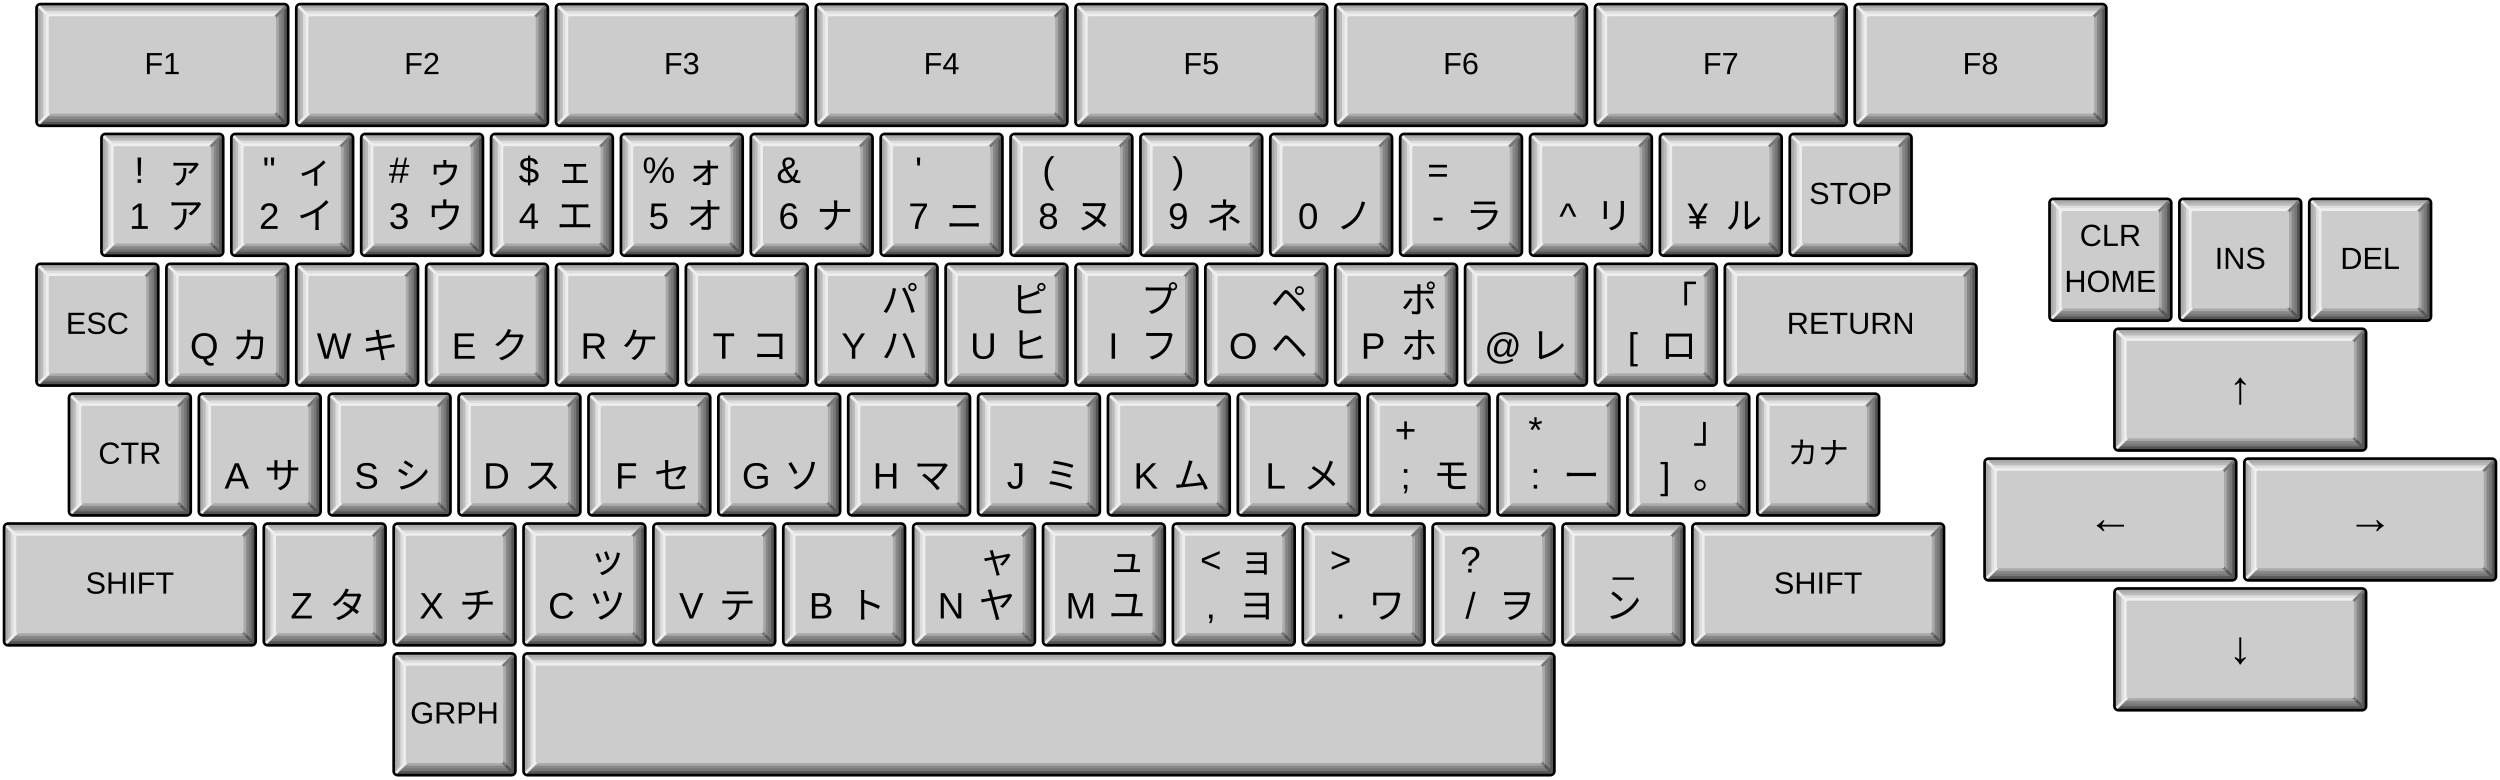
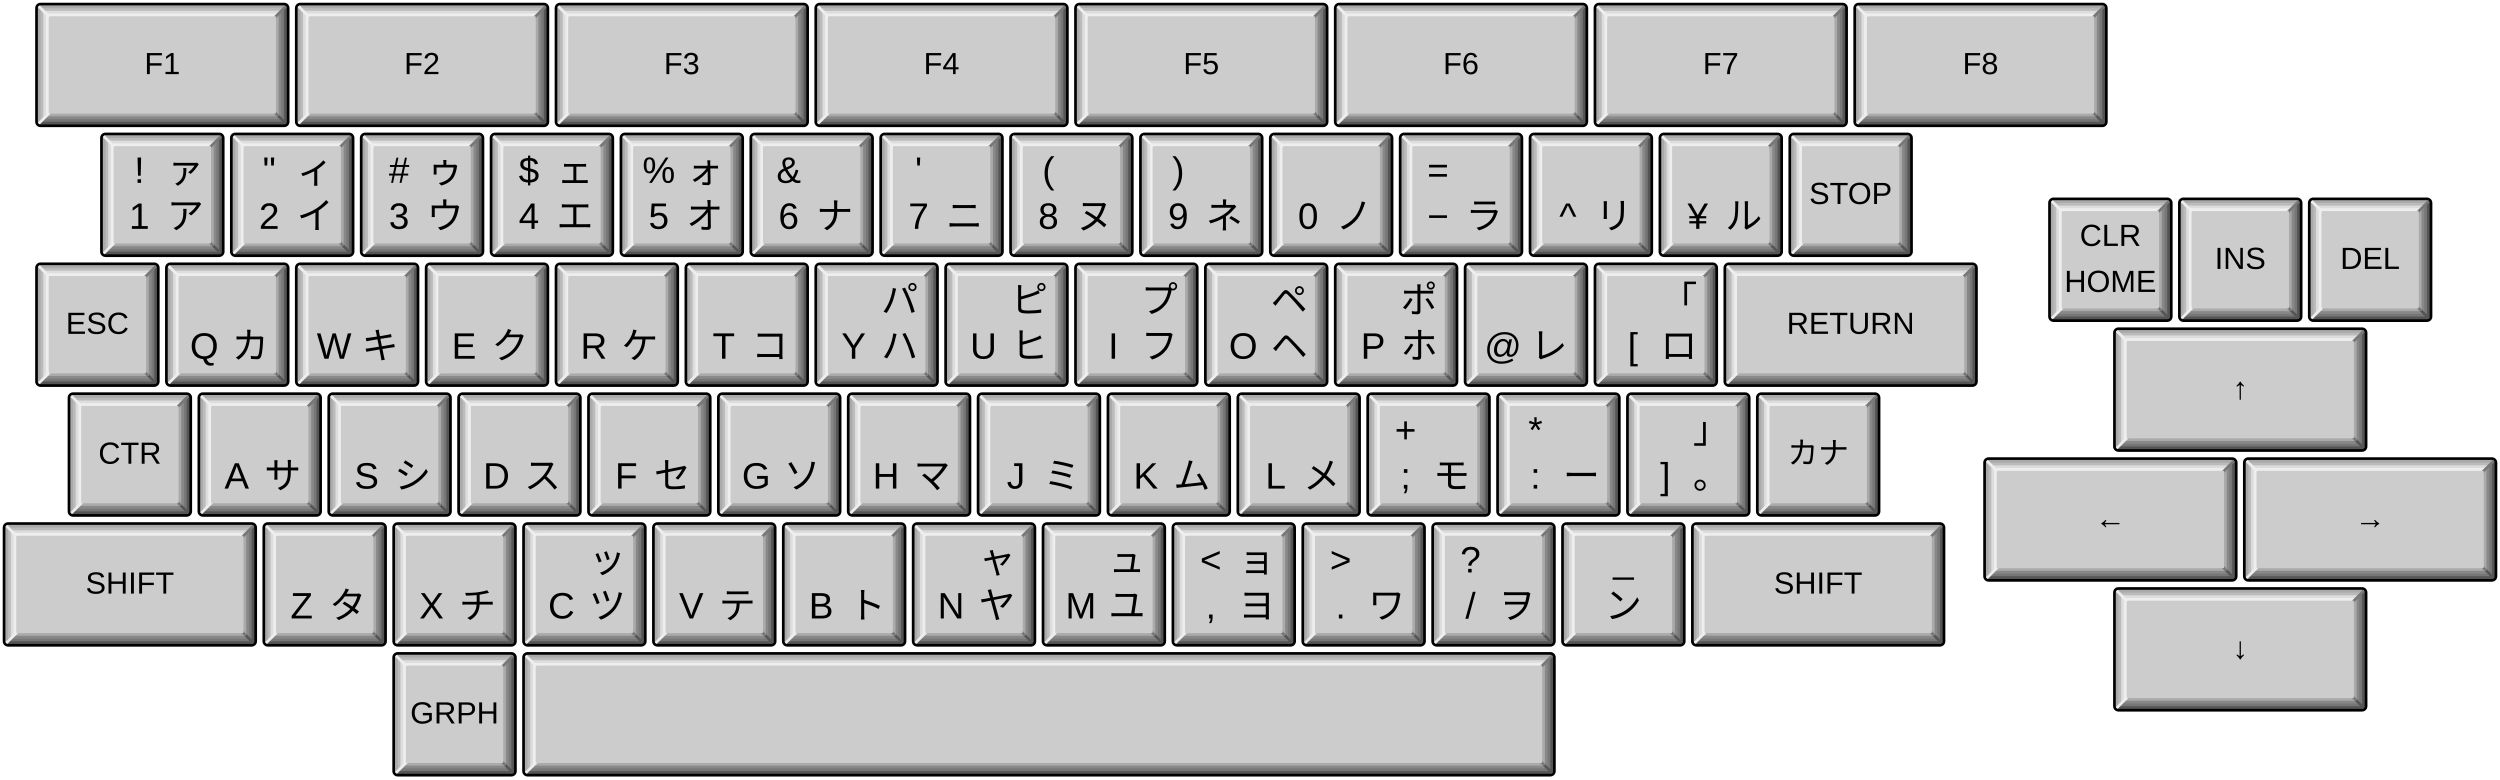
<svg xmlns="http://www.w3.org/2000/svg" xmlns:xlink="http://www.w3.org/1999/xlink" version="1.1" width="924" height="288" viewBox="0 -288 924 288">
  <defs>
    <g id="shape0">
      <path fill="#000000" d="M 41 -41 L 41 -7 L 7 -7 L 7 -41 Z M 3 -47 C 1.896 -47 1 -46.104 1 -45 L 1 -41 L 1 -7 L 1 -3 C 1 -1.896 1.896 -1 3 -1 L 45 -1 C 46.104 -1 47 -1.896 47 -3 L 47 -7 L 47 -41 L 47 -45 C 47 -46.104 46.104 -47 45 -47 Z" />
      <path fill="#555555" d="M 45.707 -45.707 L 41 -41 L 41 -7 L 7 -7 L 2.293 -2.293 C 2.474 -2.112 2.724 -2 3 -2 L 45 -2 C 45.553 -2 46 -2.447 46 -3 L 46 -7 L 46 -41 L 46 -45 C 46 -45.276 45.888 -45.526 45.707 -45.707 Z" />
      <path fill="#777777" d="M 44.766 -44.765 L 41 -41 L 41 -7 L 7 -7 L 3.234 -3.234 C 3.379 -3.09 3.579 -3 3.8 -3 L 44.2 -3 C 44.642 -3 45 -3.358 45 -3.8 L 45 -7 L 45 -41 L 45 -44.2 C 45 -44.421 44.91 -44.621 44.766 -44.765 Z" />
      <path fill="#888888" d="M 43.824 -43.824 L 41 -41 L 41 -7 L 7 -7 L 4.176 -4.176 C 4.284 -4.067 4.435 -4 4.6 -4 L 43.4 -4 C 43.731 -4 44 -4.269 44 -4.6 L 44 -7 L 44 -41 L 44 -43.4 C 44 -43.566 43.933 -43.716 43.824 -43.824 Z" />
      <path fill="#AAAAAA" d="M 41 -41 L 41 -7 L 7 -7 L 7 -41 Z M 3 -46 C 2.448 -46 2 -45.552 2 -45 L 2 -41 L 2 -7 L 2 -3 C 2 -2.724 2.112 -2.474 2.293 -2.293 L 5.117 -5.117 C 5.189 -5.045 5.29 -5 5.4 -5 L 42.6 -5 C 42.821 -5 43 -5.179 43 -5.4 L 43 -7 L 43 -41 L 43 -42.6 C 43 -42.71 42.955 -42.81 42.883 -42.883 L 45.707 -45.707 C 45.526 -45.888 45.276 -46 45 -46 Z" />
      <path fill="#BBBBBB" d="M 3.8 -45 C 3.358 -45 3 -44.642 3 -44.2 L 3 -41 L 3 -7 L 3 -3.8 C 3 -3.579 3.09 -3.379 3.234 -3.235 L 7 -7 L 7 -7 L 7 -41 L 41 -41 L 41 -41 L 44.766 -44.766 C 44.621 -44.91 44.421 -45 44.2 -45 Z" />
      <path fill="#DDDDDD" d="M 4.6 -44 C 4.269 -44 4 -43.731 4 -43.4 L 4 -41 L 4 -7 L 4 -4.6 C 4 -4.434 4.067 -4.285 4.176 -4.176 L 7 -7 L 7 -7 L 7 -41 L 41 -41 L 41 -41 L 43.824 -43.824 C 43.716 -43.933 43.566 -44 43.4 -44 Z" />
      <path fill="#EEEEEE" d="M 5.4 -43 C 5.179 -43 5 -42.821 5 -42.6 L 5 -41 L 5 -7 L 5 -5.4 C 5 -5.29 5.045 -5.189 5.117 -5.117 L 7 -7 L 7 -7 L 7 -41 L 41 -41 L 41 -41 L 42.883 -42.883 C 42.811 -42.955 42.71 -43 42.6 -43 Z" />
      <path fill="#CCCCCC" d="M 6.2 -42 C 6.089 -42 6 -41.911 6 -41.8 L 6 -41 L 6 -7 L 6 -6.2 C 6 -6.09 6.089 -6 6.2 -6 L 41.8 -6 C 41.91 -6 42 -6.09 42 -6.2 L 42 -7 L 42 -41 L 42 -41.8 C 42 -41.911 41.91 -42 41.8 -42 Z" />
      <path fill="#555555" d="M 43 -5.707 L 43 -5.4 C 43 -5.179 42.821 -5 42.6 -5 L 42.293 -5 L 45.244 -2.049 C 45.595 -2.14 45.86 -2.405 45.951 -2.756 L 43 -5.707 Z" />
      <path fill="#777777" d="M 45.244 -45.951 L 41.293 -42 L 41.8 -42 C 41.91 -42 42 -41.911 42 -41.8 L 42 -41.293 L 45.951 -45.244 C 45.905 -45.42 45.831 -45.583 45.707 -45.707 C 45.583 -45.832 45.42 -45.906 45.244 -45.951 Z M 42 -6.707 L 42 -6.2 C 42 -6.09 41.91 -6 41.8 -6 L 41.293 -6 L 42.293 -5 L 42.6 -5 C 42.821 -5 43 -5.179 43 -5.4 L 43 -5.707 L 42 -6.707 Z" />
      <path fill="#EEEEEE" d="M 2.756 -45.951 C 2.405 -45.86 2.14 -45.595 2.049 -45.244 L 6 -41.293 L 6 -41.8 C 6 -41.911 6.089 -42 6.2 -42 L 6.707 -42 L 2.756 -45.951 Z M 6 -6.707 L 2.049 -2.756 C 2.094 -2.58 2.168 -2.417 2.293 -2.293 C 2.417 -2.169 2.581 -2.095 2.756 -2.049 L 6.708 -6 L 6.2 -6 C 6.089 -6 6 -6.09 6 -6.2 L 6 -6.707 Z" />
    </g>
    <g id="shape1">
      <path fill="#000000" d="M 377 -41 L 377 -7 L 7 -7 L 7 -41 Z M 3 -47 C 1.896 -47 1 -46.104 1 -45 L 1 -41 L 1 -7 L 1 -3 C 1 -1.896 1.896 -1 3 -1 L 381 -1 C 382.104 -1 383 -1.896 383 -3 L 383 -7 L 383 -41 L 383 -45 C 383 -46.104 382.104 -47 381 -47 Z" />
      <path fill="#555555" d="M 381.707 -45.707 L 377 -41 L 377 -7 L 7 -7 L 2.293 -2.293 C 2.474 -2.112 2.724 -2 3 -2 L 381 -2 C 381.553 -2 382 -2.447 382 -3 L 382 -7 L 382 -41 L 382 -45 C 382 -45.276 381.888 -45.526 381.707 -45.707 Z" />
      <path fill="#777777" d="M 380.766 -44.765 L 377 -41 L 377 -7 L 7 -7 L 3.234 -3.234 C 3.379 -3.09 3.579 -3 3.8 -3 L 380.2 -3 C 380.642 -3 381 -3.358 381 -3.8 L 381 -7 L 381 -41 L 381 -44.2 C 381 -44.421 380.91 -44.621 380.766 -44.765 Z" />
      <path fill="#888888" d="M 379.824 -43.824 L 377 -41 L 377 -7 L 7 -7 L 4.176 -4.176 C 4.284 -4.067 4.435 -4 4.6 -4 L 379.4 -4 C 379.731 -4 380 -4.269 380 -4.6 L 380 -7 L 380 -41 L 380 -43.4 C 380 -43.566 379.933 -43.716 379.824 -43.824 Z" />
      <path fill="#AAAAAA" d="M 377 -41 L 377 -7 L 7 -7 L 7 -41 Z M 3 -46 C 2.448 -46 2 -45.552 2 -45 L 2 -41 L 2 -7 L 2 -3 C 2 -2.724 2.112 -2.474 2.293 -2.293 L 5.117 -5.117 C 5.189 -5.045 5.29 -5 5.4 -5 L 378.6 -5 C 378.821 -5 379 -5.179 379 -5.4 L 379 -7 L 379 -41 L 379 -42.6 C 379 -42.71 378.955 -42.81 378.883 -42.883 L 381.707 -45.707 C 381.526 -45.888 381.276 -46 381 -46 Z" />
      <path fill="#BBBBBB" d="M 3.8 -45 C 3.358 -45 3 -44.642 3 -44.2 L 3 -41 L 3 -7 L 3 -3.8 C 3 -3.579 3.09 -3.379 3.234 -3.235 L 7 -7 L 7 -7 L 7 -41 L 377 -41 L 377 -41 L 380.766 -44.766 C 380.621 -44.91 380.421 -45 380.2 -45 Z" />
      <path fill="#DDDDDD" d="M 4.6 -44 C 4.269 -44 4 -43.731 4 -43.4 L 4 -41 L 4 -7 L 4 -4.6 C 4 -4.434 4.067 -4.285 4.176 -4.176 L 7 -7 L 7 -7 L 7 -41 L 377 -41 L 377 -41 L 379.824 -43.824 C 379.716 -43.933 379.566 -44 379.4 -44 Z" />
      <path fill="#EEEEEE" d="M 5.4 -43 C 5.179 -43 5 -42.821 5 -42.6 L 5 -41 L 5 -7 L 5 -5.4 C 5 -5.29 5.045 -5.189 5.117 -5.117 L 7 -7 L 7 -7 L 7 -41 L 377 -41 L 377 -41 L 378.883 -42.883 C 378.811 -42.955 378.71 -43 378.6 -43 Z" />
      <path fill="#CCCCCC" d="M 6.2 -42 C 6.089 -42 6 -41.911 6 -41.8 L 6 -41 L 6 -7 L 6 -6.2 C 6 -6.09 6.089 -6 6.2 -6 L 377.8 -6 C 377.91 -6 378 -6.09 378 -6.2 L 378 -7 L 378 -41 L 378 -41.8 C 378 -41.911 377.91 -42 377.8 -42 Z" />
      <path fill="#555555" d="M 379 -5.707 L 379 -5.4 C 379 -5.179 378.821 -5 378.6 -5 L 378.293 -5 L 381.244 -2.049 C 381.595 -2.14 381.86 -2.405 381.951 -2.756 L 379 -5.707 Z" />
      <path fill="#777777" d="M 381.244 -45.951 L 377.293 -42 L 377.8 -42 C 377.91 -42 378 -41.911 378 -41.8 L 378 -41.293 L 381.951 -45.244 C 381.905 -45.42 381.831 -45.583 381.707 -45.707 C 381.583 -45.832 381.42 -45.906 381.244 -45.951 Z M 378 -6.707 L 378 -6.2 C 378 -6.09 377.91 -6 377.8 -6 L 377.293 -6 L 378.293 -5 L 378.6 -5 C 378.821 -5 379 -5.179 379 -5.4 L 379 -5.707 L 378 -6.707 Z" />
      <path fill="#EEEEEE" d="M 2.756 -45.951 C 2.405 -45.86 2.14 -45.595 2.049 -45.244 L 6 -41.293 L 6 -41.8 C 6 -41.911 6.089 -42 6.2 -42 L 6.707 -42 L 2.756 -45.951 Z M 6 -6.707 L 2.049 -2.756 C 2.094 -2.58 2.168 -2.417 2.293 -2.293 C 2.417 -2.169 2.581 -2.095 2.756 -2.049 L 6.708 -6 L 6.2 -6 C 6.089 -6 6 -6.09 6 -6.2 L 6 -6.707 Z" />
    </g>
    <g id="shape2">
      <path fill="#000000" d="M 89 -41 L 89 -7 L 7 -7 L 7 -41 Z M 3 -47 C 1.896 -47 1 -46.104 1 -45 L 1 -41 L 1 -7 L 1 -3 C 1 -1.896 1.896 -1 3 -1 L 93 -1 C 94.104 -1 95 -1.896 95 -3 L 95 -7 L 95 -41 L 95 -45 C 95 -46.104 94.104 -47 93 -47 Z" />
      <path fill="#555555" d="M 93.707 -45.707 L 89 -41 L 89 -7 L 7 -7 L 2.293 -2.293 C 2.474 -2.112 2.724 -2 3 -2 L 93 -2 C 93.553 -2 94 -2.447 94 -3 L 94 -7 L 94 -41 L 94 -45 C 94 -45.276 93.888 -45.526 93.707 -45.707 Z" />
      <path fill="#777777" d="M 92.766 -44.765 L 89 -41 L 89 -7 L 7 -7 L 3.234 -3.234 C 3.379 -3.09 3.579 -3 3.8 -3 L 92.2 -3 C 92.642 -3 93 -3.358 93 -3.8 L 93 -7 L 93 -41 L 93 -44.2 C 93 -44.421 92.91 -44.621 92.766 -44.765 Z" />
      <path fill="#888888" d="M 91.824 -43.824 L 89 -41 L 89 -7 L 7 -7 L 4.176 -4.176 C 4.284 -4.067 4.435 -4 4.6 -4 L 91.4 -4 C 91.731 -4 92 -4.269 92 -4.6 L 92 -7 L 92 -41 L 92 -43.4 C 92 -43.566 91.933 -43.716 91.824 -43.824 Z" />
      <path fill="#AAAAAA" d="M 89 -41 L 89 -7 L 7 -7 L 7 -41 Z M 3 -46 C 2.448 -46 2 -45.552 2 -45 L 2 -41 L 2 -7 L 2 -3 C 2 -2.724 2.112 -2.474 2.293 -2.293 L 5.117 -5.117 C 5.189 -5.045 5.29 -5 5.4 -5 L 90.6 -5 C 90.821 -5 91 -5.179 91 -5.4 L 91 -7 L 91 -41 L 91 -42.6 C 91 -42.71 90.955 -42.81 90.883 -42.883 L 93.707 -45.707 C 93.526 -45.888 93.276 -46 93 -46 Z" />
      <path fill="#BBBBBB" d="M 3.8 -45 C 3.358 -45 3 -44.642 3 -44.2 L 3 -41 L 3 -7 L 3 -3.8 C 3 -3.579 3.09 -3.379 3.234 -3.235 L 7 -7 L 7 -7 L 7 -41 L 89 -41 L 89 -41 L 92.766 -44.766 C 92.621 -44.91 92.421 -45 92.2 -45 Z" />
      <path fill="#DDDDDD" d="M 4.6 -44 C 4.269 -44 4 -43.731 4 -43.4 L 4 -41 L 4 -7 L 4 -4.6 C 4 -4.434 4.067 -4.285 4.176 -4.176 L 7 -7 L 7 -7 L 7 -41 L 89 -41 L 89 -41 L 91.824 -43.824 C 91.716 -43.933 91.566 -44 91.4 -44 Z" />
      <path fill="#EEEEEE" d="M 5.4 -43 C 5.179 -43 5 -42.821 5 -42.6 L 5 -41 L 5 -7 L 5 -5.4 C 5 -5.29 5.045 -5.189 5.117 -5.117 L 7 -7 L 7 -7 L 7 -41 L 89 -41 L 89 -41 L 90.883 -42.883 C 90.811 -42.955 90.71 -43 90.6 -43 Z" />
      <path fill="#CCCCCC" d="M 6.2 -42 C 6.089 -42 6 -41.911 6 -41.8 L 6 -41 L 6 -7 L 6 -6.2 C 6 -6.09 6.089 -6 6.2 -6 L 89.8 -6 C 89.91 -6 90 -6.09 90 -6.2 L 90 -7 L 90 -41 L 90 -41.8 C 90 -41.911 89.91 -42 89.8 -42 Z" />
      <path fill="#555555" d="M 91 -5.707 L 91 -5.4 C 91 -5.179 90.821 -5 90.6 -5 L 90.293 -5 L 93.244 -2.049 C 93.595 -2.14 93.86 -2.405 93.951 -2.756 L 91 -5.707 Z" />
      <path fill="#777777" d="M 93.244 -45.951 L 89.293 -42 L 89.8 -42 C 89.91 -42 90 -41.911 90 -41.8 L 90 -41.293 L 93.951 -45.244 C 93.905 -45.42 93.831 -45.583 93.707 -45.707 C 93.583 -45.832 93.42 -45.906 93.244 -45.951 Z M 90 -6.707 L 90 -6.2 C 90 -6.09 89.91 -6 89.8 -6 L 89.293 -6 L 90.293 -5 L 90.6 -5 C 90.821 -5 91 -5.179 91 -5.4 L 91 -5.707 L 90 -6.707 Z" />
      <path fill="#EEEEEE" d="M 2.756 -45.951 C 2.405 -45.86 2.14 -45.595 2.049 -45.244 L 6 -41.293 L 6 -41.8 C 6 -41.911 6.089 -42 6.2 -42 L 6.707 -42 L 2.756 -45.951 Z M 6 -6.707 L 2.049 -2.756 C 2.094 -2.58 2.168 -2.417 2.293 -2.293 C 2.417 -2.169 2.581 -2.095 2.756 -2.049 L 6.708 -6 L 6.2 -6 C 6.089 -6 6 -6.09 6 -6.2 L 6 -6.707 Z" />
    </g>
  </defs>
  <g class="keyboard">
    <g class="key">
      <use xlink:href="#shape0" transform="translate(144 0)" />
      <text x="168" y="-20.6" text-anchor="middle" font-family="Arial" font-size="11.333" fill="#000000">GRPH</text>
    </g>
    <g class="key">
      <use xlink:href="#shape1" transform="translate(192 0)" />
    </g>
    <g class="key">
      <use xlink:href="#shape2" transform="translate(780 -24)" />
-       <text x="828" y="-42.9" text-anchor="middle" font-family="Arial" font-size="17" fill="#000000">↓</text>
+       <text x="828" y="-44.6" text-anchor="middle" font-family="Arial" font-size="11.333" fill="#000000">↓</text>
    </g>
    <g class="key">
      <use xlink:href="#shape2" transform="translate(0 -48)" />
      <text x="48" y="-68.6" text-anchor="middle" font-family="Arial" font-size="11.333" fill="#000000">SHIFT</text>
    </g>
    <g class="key">
      <use xlink:href="#shape0" transform="translate(96 -48)" />
      <text x="111.5" y="-59.42" text-anchor="middle" font-family="Arial" font-size="13.6" fill="#000000">Z</text>
      <text x="128.5" y="-59.42" text-anchor="middle" font-family="Arial" font-size="13.6" fill="#000000">タ</text>
    </g>
    <g class="key">
      <use xlink:href="#shape0" transform="translate(144 -48)" />
      <text x="159.5" y="-59.42" text-anchor="middle" font-family="Arial" font-size="13.6" fill="#000000">X</text>
      <text x="176.5" y="-59.42" text-anchor="middle" font-family="Arial" font-size="13.6" fill="#000000">チ</text>
    </g>
    <g class="key">
      <use xlink:href="#shape0" transform="translate(192 -48)" />
      <text x="207.5" y="-59.42" text-anchor="middle" font-family="Arial" font-size="13.6" fill="#000000">C</text>
      <text x="224.5" y="-59.42" text-anchor="middle" font-family="Arial" font-size="13.6" fill="#000000">ツ</text>
      <text x="224.5" y="-76.42" text-anchor="middle" font-family="Arial" font-size="13.6" fill="#000000">ッ</text>
    </g>
    <g class="key">
      <use xlink:href="#shape0" transform="translate(240 -48)" />
      <text x="255.5" y="-59.42" text-anchor="middle" font-family="Arial" font-size="13.6" fill="#000000">V</text>
      <text x="272.5" y="-59.42" text-anchor="middle" font-family="Arial" font-size="13.6" fill="#000000">テ</text>
    </g>
    <g class="key">
      <use xlink:href="#shape0" transform="translate(288 -48)" />
      <text x="303.5" y="-59.42" text-anchor="middle" font-family="Arial" font-size="13.6" fill="#000000">B</text>
      <text x="320.5" y="-59.42" text-anchor="middle" font-family="Arial" font-size="13.6" fill="#000000">ト</text>
    </g>
    <g class="key">
      <use xlink:href="#shape0" transform="translate(336 -48)" />
      <text x="351.5" y="-59.42" text-anchor="middle" font-family="Arial" font-size="13.6" fill="#000000">N</text>
      <text x="368.5" y="-59.42" text-anchor="middle" font-family="Arial" font-size="13.6" fill="#000000">ヤ</text>
      <text x="368.5" y="-76.42" text-anchor="middle" font-family="Arial" font-size="13.6" fill="#000000">ャ</text>
    </g>
    <g class="key">
      <use xlink:href="#shape0" transform="translate(384 -48)" />
      <text x="399.5" y="-59.42" text-anchor="middle" font-family="Arial" font-size="13.6" fill="#000000">M</text>
      <text x="416.5" y="-59.42" text-anchor="middle" font-family="Arial" font-size="13.6" fill="#000000">ユ</text>
      <text x="416.5" y="-76.42" text-anchor="middle" font-family="Arial" font-size="13.6" fill="#000000">ュ</text>
    </g>
    <g class="key">
      <use xlink:href="#shape0" transform="translate(432 -48)" />
      <text x="447.5" y="-59.42" text-anchor="middle" font-family="Arial" font-size="13.6" fill="#000000">,</text>
      <text x="447.5" y="-76.42" text-anchor="middle" font-family="Arial" font-size="13.6" fill="#000000">&lt;</text>
      <text x="464.5" y="-59.42" text-anchor="middle" font-family="Arial" font-size="13.6" fill="#000000">ヨ</text>
      <text x="464.5" y="-76.42" text-anchor="middle" font-family="Arial" font-size="13.6" fill="#000000">ョ</text>
    </g>
    <g class="key">
      <use xlink:href="#shape0" transform="translate(480 -48)" />
      <text x="495.5" y="-59.42" text-anchor="middle" font-family="Arial" font-size="13.6" fill="#000000">.</text>
      <text x="495.5" y="-76.42" text-anchor="middle" font-family="Arial" font-size="13.6" fill="#000000">&gt;</text>
      <text x="512.5" y="-59.42" text-anchor="middle" font-family="Arial" font-size="13.6" fill="#000000">ワ</text>
    </g>
    <g class="key">
      <use xlink:href="#shape0" transform="translate(528 -48)" />
      <text x="543.5" y="-59.42" text-anchor="middle" font-family="Arial" font-size="13.6" fill="#000000">/</text>
      <text x="543.5" y="-76.42" text-anchor="middle" font-family="Arial" font-size="13.6" fill="#000000">?</text>
      <text x="560.5" y="-59.42" text-anchor="middle" font-family="Arial" font-size="13.6" fill="#000000">ヲ</text>
    </g>
    <g class="key">
      <use xlink:href="#shape0" transform="translate(576 -48)" />
      <text x="600" y="-59.42" text-anchor="middle" font-family="Arial" font-size="13.6" fill="#000000">ン</text>
      <text x="600" y="-76.42" text-anchor="middle" font-family="Arial" font-size="13.6" fill="#000000">_</text>
    </g>
    <g class="key">
      <use xlink:href="#shape2" transform="translate(624 -48)" />
      <text x="672" y="-68.6" text-anchor="middle" font-family="Arial" font-size="11.333" fill="#000000">SHIFT</text>
    </g>
    <g class="key">
      <use xlink:href="#shape2" transform="translate(732 -72)" />
-       <text x="780" y="-90.9" text-anchor="middle" font-family="Arial" font-size="17" fill="#000000">←</text>
+       <text x="780" y="-92.6" text-anchor="middle" font-family="Arial" font-size="11.333" fill="#000000">←</text>
    </g>
    <g class="key">
      <use xlink:href="#shape2" transform="translate(828 -72)" />
-       <text x="876" y="-90.9" text-anchor="middle" font-family="Arial" font-size="17" fill="#000000">→</text>
+       <text x="876" y="-92.6" text-anchor="middle" font-family="Arial" font-size="11.333" fill="#000000">→</text>
    </g>
    <g class="key">
      <use xlink:href="#shape0" transform="translate(24 -96)" />
      <text x="48" y="-116.6" text-anchor="middle" font-family="Arial" font-size="11.333" fill="#000000">CTR</text>
    </g>
    <g class="key">
      <use xlink:href="#shape0" transform="translate(72 -96)" />
      <text x="87.5" y="-107.42" text-anchor="middle" font-family="Arial" font-size="13.6" fill="#000000">A</text>
      <text x="104.5" y="-107.42" text-anchor="middle" font-family="Arial" font-size="13.6" fill="#000000">サ</text>
    </g>
    <g class="key">
      <use xlink:href="#shape0" transform="translate(120 -96)" />
      <text x="135.5" y="-107.42" text-anchor="middle" font-family="Arial" font-size="13.6" fill="#000000">S</text>
      <text x="152.5" y="-107.42" text-anchor="middle" font-family="Arial" font-size="13.6" fill="#000000">シ</text>
    </g>
    <g class="key">
      <use xlink:href="#shape0" transform="translate(168 -96)" />
      <text x="183.5" y="-107.42" text-anchor="middle" font-family="Arial" font-size="13.6" fill="#000000">D</text>
      <text x="200.5" y="-107.42" text-anchor="middle" font-family="Arial" font-size="13.6" fill="#000000">ス</text>
    </g>
    <g class="key">
      <use xlink:href="#shape0" transform="translate(216 -96)" />
      <text x="231.5" y="-107.42" text-anchor="middle" font-family="Arial" font-size="13.6" fill="#000000">F</text>
      <text x="248.5" y="-107.42" text-anchor="middle" font-family="Arial" font-size="13.6" fill="#000000">セ</text>
    </g>
    <g class="key">
      <use xlink:href="#shape0" transform="translate(264 -96)" />
      <text x="279.5" y="-107.42" text-anchor="middle" font-family="Arial" font-size="13.6" fill="#000000">G</text>
      <text x="296.5" y="-107.42" text-anchor="middle" font-family="Arial" font-size="13.6" fill="#000000">ソ</text>
    </g>
    <g class="key">
      <use xlink:href="#shape0" transform="translate(312 -96)" />
      <text x="327.5" y="-107.42" text-anchor="middle" font-family="Arial" font-size="13.6" fill="#000000">H</text>
      <text x="344.5" y="-107.42" text-anchor="middle" font-family="Arial" font-size="13.6" fill="#000000">マ</text>
    </g>
    <g class="key">
      <use xlink:href="#shape0" transform="translate(360 -96)" />
      <text x="375.5" y="-107.42" text-anchor="middle" font-family="Arial" font-size="13.6" fill="#000000">J</text>
      <text x="392.5" y="-107.42" text-anchor="middle" font-family="Arial" font-size="13.6" fill="#000000">ミ</text>
    </g>
    <g class="key">
      <use xlink:href="#shape0" transform="translate(408 -96)" />
      <text x="423.5" y="-107.42" text-anchor="middle" font-family="Arial" font-size="13.6" fill="#000000">K</text>
      <text x="440.5" y="-107.42" text-anchor="middle" font-family="Arial" font-size="13.6" fill="#000000">ム</text>
    </g>
    <g class="key">
      <use xlink:href="#shape0" transform="translate(456 -96)" />
      <text x="471.5" y="-107.42" text-anchor="middle" font-family="Arial" font-size="13.6" fill="#000000">L</text>
      <text x="488.5" y="-107.42" text-anchor="middle" font-family="Arial" font-size="13.6" fill="#000000">メ</text>
    </g>
    <g class="key">
      <use xlink:href="#shape0" transform="translate(504 -96)" />
      <text x="519.5" y="-107.42" text-anchor="middle" font-family="Arial" font-size="13.6" fill="#000000">;</text>
      <text x="519.5" y="-124.42" text-anchor="middle" font-family="Arial" font-size="13.6" fill="#000000">+</text>
      <text x="536.5" y="-107.42" text-anchor="middle" font-family="Arial" font-size="13.6" fill="#000000">モ</text>
    </g>
    <g class="key">
      <use xlink:href="#shape0" transform="translate(552 -96)" />
      <text x="567.5" y="-107.42" text-anchor="middle" font-family="Arial" font-size="13.6" fill="#000000">:</text>
      <text x="567.5" y="-124.42" text-anchor="middle" font-family="Arial" font-size="13.6" fill="#000000">*</text>
      <text x="584.5" y="-107.42" text-anchor="middle" font-family="Arial" font-size="13.6" fill="#000000">ー</text>
    </g>
    <g class="key">
      <use xlink:href="#shape0" transform="translate(600 -96)" />
      <text x="615.5" y="-107.42" text-anchor="middle" font-family="Arial" font-size="13.6" fill="#000000">]</text>
      <text x="632.5" y="-107.42" text-anchor="middle" font-family="Arial" font-size="13.6" fill="#000000">。</text>
      <text x="632.5" y="-124.42" text-anchor="middle" font-family="Arial" font-size="13.6" fill="#000000">」</text>
    </g>
    <g class="key">
      <use xlink:href="#shape0" transform="translate(648 -96)" />
      <text x="672" y="-116.6" text-anchor="middle" font-family="Arial" font-size="11.333" fill="#000000">カナ</text>
    </g>
    <g class="key">
      <use xlink:href="#shape2" transform="translate(780 -120)" />
-       <text x="828" y="-138.9" text-anchor="middle" font-family="Arial" font-size="17" fill="#000000">↑</text>
+       <text x="828" y="-140.6" text-anchor="middle" font-family="Arial" font-size="11.333" fill="#000000">↑</text>
    </g>
    <g class="key">
      <use xlink:href="#shape0" transform="translate(12 -144)" />
      <text x="36" y="-164.6" text-anchor="middle" font-family="Arial" font-size="11.333" fill="#000000">ESC</text>
    </g>
    <g class="key">
      <use xlink:href="#shape0" transform="translate(60 -144)" />
      <text x="75.5" y="-155.42" text-anchor="middle" font-family="Arial" font-size="13.6" fill="#000000">Q</text>
      <text x="92.5" y="-155.42" text-anchor="middle" font-family="Arial" font-size="13.6" fill="#000000">カ</text>
    </g>
    <g class="key">
      <use xlink:href="#shape0" transform="translate(108 -144)" />
      <text x="123.5" y="-155.42" text-anchor="middle" font-family="Arial" font-size="13.6" fill="#000000">W</text>
      <text x="140.5" y="-155.42" text-anchor="middle" font-family="Arial" font-size="13.6" fill="#000000">キ</text>
    </g>
    <g class="key">
      <use xlink:href="#shape0" transform="translate(156 -144)" />
      <text x="171.5" y="-155.42" text-anchor="middle" font-family="Arial" font-size="13.6" fill="#000000">E</text>
      <text x="188.5" y="-155.42" text-anchor="middle" font-family="Arial" font-size="13.6" fill="#000000">ク</text>
    </g>
    <g class="key">
      <use xlink:href="#shape0" transform="translate(204 -144)" />
      <text x="219.5" y="-155.42" text-anchor="middle" font-family="Arial" font-size="13.6" fill="#000000">R</text>
      <text x="236.5" y="-155.42" text-anchor="middle" font-family="Arial" font-size="13.6" fill="#000000">ケ</text>
    </g>
    <g class="key">
      <use xlink:href="#shape0" transform="translate(252 -144)" />
      <text x="267.5" y="-155.42" text-anchor="middle" font-family="Arial" font-size="13.6" fill="#000000">T</text>
      <text x="284.5" y="-155.42" text-anchor="middle" font-family="Arial" font-size="13.6" fill="#000000">コ</text>
    </g>
    <g class="key">
      <use xlink:href="#shape0" transform="translate(300 -144)" />
      <text x="315.5" y="-155.42" text-anchor="middle" font-family="Arial" font-size="13.6" fill="#000000">Y</text>
      <text x="332.5" y="-155.42" text-anchor="middle" font-family="Arial" font-size="13.6" fill="#000000">ハ</text>
      <text x="332.5" y="-172.42" text-anchor="middle" font-family="Arial" font-size="13.6" fill="#000000">パ</text>
    </g>
    <g class="key">
      <use xlink:href="#shape0" transform="translate(348 -144)" />
      <text x="363.5" y="-155.42" text-anchor="middle" font-family="Arial" font-size="13.6" fill="#000000">U</text>
      <text x="380.5" y="-155.42" text-anchor="middle" font-family="Arial" font-size="13.6" fill="#000000">ヒ</text>
      <text x="380.5" y="-172.42" text-anchor="middle" font-family="Arial" font-size="13.6" fill="#000000">ピ</text>
    </g>
    <g class="key">
      <use xlink:href="#shape0" transform="translate(396 -144)" />
      <text x="411.5" y="-155.42" text-anchor="middle" font-family="Arial" font-size="13.6" fill="#000000">I</text>
      <text x="428.5" y="-155.42" text-anchor="middle" font-family="Arial" font-size="13.6" fill="#000000">フ</text>
      <text x="428.5" y="-172.42" text-anchor="middle" font-family="Arial" font-size="13.6" fill="#000000">プ</text>
    </g>
    <g class="key">
      <use xlink:href="#shape0" transform="translate(444 -144)" />
      <text x="459.5" y="-155.42" text-anchor="middle" font-family="Arial" font-size="13.6" fill="#000000">O</text>
      <text x="476.5" y="-155.42" text-anchor="middle" font-family="Arial" font-size="13.6" fill="#000000">ヘ</text>
      <text x="476.5" y="-172.42" text-anchor="middle" font-family="Arial" font-size="13.6" fill="#000000">ペ</text>
    </g>
    <g class="key">
      <use xlink:href="#shape0" transform="translate(492 -144)" />
      <text x="507.5" y="-155.42" text-anchor="middle" font-family="Arial" font-size="13.6" fill="#000000">P</text>
      <text x="524.5" y="-155.42" text-anchor="middle" font-family="Arial" font-size="13.6" fill="#000000">ホ</text>
      <text x="524.5" y="-172.42" text-anchor="middle" font-family="Arial" font-size="13.6" fill="#000000">ポ</text>
    </g>
    <g class="key">
      <use xlink:href="#shape0" transform="translate(540 -144)" />
      <text x="555.5" y="-155.42" text-anchor="middle" font-family="Arial" font-size="13.6" fill="#000000">@</text>
      <text x="572.5" y="-155.42" text-anchor="middle" font-family="Arial" font-size="13.6" fill="#000000">レ</text>
    </g>
    <g class="key">
      <use xlink:href="#shape0" transform="translate(588 -144)" />
      <text x="603.5" y="-155.42" text-anchor="middle" font-family="Arial" font-size="13.6" fill="#000000">[</text>
      <text x="620.5" y="-155.42" text-anchor="middle" font-family="Arial" font-size="13.6" fill="#000000">ロ</text>
      <text x="620.5" y="-172.42" text-anchor="middle" font-family="Arial" font-size="13.6" fill="#000000">「</text>
    </g>
    <g class="key">
      <use xlink:href="#shape2" transform="translate(636 -144)" />
      <text x="684" y="-164.6" text-anchor="middle" font-family="Arial" font-size="11.333" fill="#000000">RETURN</text>
    </g>
    <g class="key">
      <use xlink:href="#shape0" transform="translate(756 -168)" />
      <text x="780" y="-180.1" text-anchor="middle" font-family="Arial" font-size="11.333" fill="#000000">HOME</text>
      <text x="780" y="-197.1" text-anchor="middle" font-family="Arial" font-size="11.333" fill="#000000">CLR</text>
    </g>
    <g class="key">
      <use xlink:href="#shape0" transform="translate(804 -168)" />
      <text x="828" y="-188.6" text-anchor="middle" font-family="Arial" font-size="11.333" fill="#000000">INS</text>
    </g>
    <g class="key">
      <use xlink:href="#shape0" transform="translate(852 -168)" />
      <text x="876" y="-188.6" text-anchor="middle" font-family="Arial" font-size="11.333" fill="#000000">DEL</text>
    </g>
    <g class="key">
      <use xlink:href="#shape0" transform="translate(36 -192)" />
      <text x="51.5" y="-203.42" text-anchor="middle" font-family="Arial" font-size="13.6" fill="#000000">1</text>
      <text x="51.5" y="-220.42" text-anchor="middle" font-family="Arial" font-size="13.6" fill="#000000">!</text>
      <text x="68.5" y="-203.42" text-anchor="middle" font-family="Arial" font-size="13.6" fill="#000000">ア</text>
      <text x="68.5" y="-220.42" text-anchor="middle" font-family="Arial" font-size="13.6" fill="#000000">ァ</text>
    </g>
    <g class="key">
      <use xlink:href="#shape0" transform="translate(84 -192)" />
      <text x="99.5" y="-203.42" text-anchor="middle" font-family="Arial" font-size="13.6" fill="#000000">2</text>
      <text x="99.5" y="-220.42" text-anchor="middle" font-family="Arial" font-size="13.6" fill="#000000">"</text>
      <text x="116.5" y="-203.42" text-anchor="middle" font-family="Arial" font-size="13.6" fill="#000000">イ</text>
      <text x="116.5" y="-220.42" text-anchor="middle" font-family="Arial" font-size="13.6" fill="#000000">ィ</text>
    </g>
    <g class="key">
      <use xlink:href="#shape0" transform="translate(132 -192)" />
      <text x="147.5" y="-203.42" text-anchor="middle" font-family="Arial" font-size="13.6" fill="#000000">3</text>
      <text x="147.5" y="-220.42" text-anchor="middle" font-family="Arial" font-size="13.6" fill="#000000">#</text>
      <text x="164.5" y="-203.42" text-anchor="middle" font-family="Arial" font-size="13.6" fill="#000000">ウ</text>
      <text x="164.5" y="-220.42" text-anchor="middle" font-family="Arial" font-size="13.6" fill="#000000">ゥ</text>
    </g>
    <g class="key">
      <use xlink:href="#shape0" transform="translate(180 -192)" />
      <text x="195.5" y="-203.42" text-anchor="middle" font-family="Arial" font-size="13.6" fill="#000000">4</text>
      <text x="195.5" y="-220.42" text-anchor="middle" font-family="Arial" font-size="13.6" fill="#000000">$</text>
      <text x="212.5" y="-203.42" text-anchor="middle" font-family="Arial" font-size="13.6" fill="#000000">エ</text>
      <text x="212.5" y="-220.42" text-anchor="middle" font-family="Arial" font-size="13.6" fill="#000000">ェ</text>
    </g>
    <g class="key">
      <use xlink:href="#shape0" transform="translate(228 -192)" />
      <text x="243.5" y="-203.42" text-anchor="middle" font-family="Arial" font-size="13.6" fill="#000000">5</text>
      <text x="243.5" y="-220.42" text-anchor="middle" font-family="Arial" font-size="13.6" fill="#000000">%</text>
      <text x="260.5" y="-203.42" text-anchor="middle" font-family="Arial" font-size="13.6" fill="#000000">オ</text>
      <text x="260.5" y="-220.42" text-anchor="middle" font-family="Arial" font-size="13.6" fill="#000000">ォ</text>
    </g>
    <g class="key">
      <use xlink:href="#shape0" transform="translate(276 -192)" />
      <text x="291.5" y="-203.42" text-anchor="middle" font-family="Arial" font-size="13.6" fill="#000000">6</text>
      <text x="291.5" y="-220.42" text-anchor="middle" font-family="Arial" font-size="13.6" fill="#000000">&amp;</text>
      <text x="308.5" y="-203.42" text-anchor="middle" font-family="Arial" font-size="13.6" fill="#000000">ナ</text>
    </g>
    <g class="key">
      <use xlink:href="#shape0" transform="translate(324 -192)" />
      <text x="339.5" y="-203.42" text-anchor="middle" font-family="Arial" font-size="13.6" fill="#000000">7</text>
      <text x="339.5" y="-220.42" text-anchor="middle" font-family="Arial" font-size="13.6" fill="#000000">'</text>
      <text x="356.5" y="-203.42" text-anchor="middle" font-family="Arial" font-size="13.6" fill="#000000">ニ</text>
    </g>
    <g class="key">
      <use xlink:href="#shape0" transform="translate(372 -192)" />
      <text x="387.5" y="-203.42" text-anchor="middle" font-family="Arial" font-size="13.6" fill="#000000">8</text>
      <text x="387.5" y="-220.42" text-anchor="middle" font-family="Arial" font-size="13.6" fill="#000000">(</text>
      <text x="404.5" y="-203.42" text-anchor="middle" font-family="Arial" font-size="13.6" fill="#000000">ヌ</text>
    </g>
    <g class="key">
      <use xlink:href="#shape0" transform="translate(420 -192)" />
      <text x="435.5" y="-203.42" text-anchor="middle" font-family="Arial" font-size="13.6" fill="#000000">9</text>
      <text x="435.5" y="-220.42" text-anchor="middle" font-family="Arial" font-size="13.6" fill="#000000">)</text>
      <text x="452.5" y="-203.42" text-anchor="middle" font-family="Arial" font-size="13.6" fill="#000000">ネ</text>
    </g>
    <g class="key">
      <use xlink:href="#shape0" transform="translate(468 -192)" />
      <text x="483.5" y="-203.42" text-anchor="middle" font-family="Arial" font-size="13.6" fill="#000000">0</text>
      <text x="500.5" y="-203.42" text-anchor="middle" font-family="Arial" font-size="13.6" fill="#000000">ノ</text>
    </g>
    <g class="key">
      <use xlink:href="#shape0" transform="translate(516 -192)" />
-       <text x="531.5" y="-203.42" text-anchor="middle" font-family="Arial" font-size="13.6" fill="#000000">-</text>
+       <text x="531.5" y="-203.42" text-anchor="middle" font-family="Arial" font-size="13.6" fill="#000000">−</text>
      <text x="531.5" y="-220.42" text-anchor="middle" font-family="Arial" font-size="13.6" fill="#000000">=</text>
      <text x="548.5" y="-203.42" text-anchor="middle" font-family="Arial" font-size="13.6" fill="#000000">ラ</text>
    </g>
    <g class="key">
      <use xlink:href="#shape0" transform="translate(564 -192)" />
      <text x="579.5" y="-203.42" text-anchor="middle" font-family="Arial" font-size="13.6" fill="#000000">^</text>
      <text x="596.5" y="-203.42" text-anchor="middle" font-family="Arial" font-size="13.6" fill="#000000">リ</text>
    </g>
    <g class="key">
      <use xlink:href="#shape0" transform="translate(612 -192)" />
      <text x="627.5" y="-203.42" text-anchor="middle" font-family="Arial" font-size="13.6" fill="#000000">¥</text>
      <text x="644.5" y="-203.42" text-anchor="middle" font-family="Arial" font-size="13.6" fill="#000000">ル</text>
    </g>
    <g class="key">
      <use xlink:href="#shape0" transform="translate(660 -192)" />
      <text x="684" y="-212.6" text-anchor="middle" font-family="Arial" font-size="11.333" fill="#000000">STOP</text>
    </g>
    <g class="key">
      <use xlink:href="#shape2" transform="translate(12 -240)" />
      <text x="60" y="-260.6" text-anchor="middle" font-family="Arial" font-size="11.333" fill="#000000">F1</text>
    </g>
    <g class="key">
      <use xlink:href="#shape2" transform="translate(108 -240)" />
      <text x="156" y="-260.6" text-anchor="middle" font-family="Arial" font-size="11.333" fill="#000000">F2</text>
    </g>
    <g class="key">
      <use xlink:href="#shape2" transform="translate(204 -240)" />
      <text x="252" y="-260.6" text-anchor="middle" font-family="Arial" font-size="11.333" fill="#000000">F3</text>
    </g>
    <g class="key">
      <use xlink:href="#shape2" transform="translate(300 -240)" />
      <text x="348" y="-260.6" text-anchor="middle" font-family="Arial" font-size="11.333" fill="#000000">F4</text>
    </g>
    <g class="key">
      <use xlink:href="#shape2" transform="translate(396 -240)" />
      <text x="444" y="-260.6" text-anchor="middle" font-family="Arial" font-size="11.333" fill="#000000">F5</text>
    </g>
    <g class="key">
      <use xlink:href="#shape2" transform="translate(492 -240)" />
      <text x="540" y="-260.6" text-anchor="middle" font-family="Arial" font-size="11.333" fill="#000000">F6</text>
    </g>
    <g class="key">
      <use xlink:href="#shape2" transform="translate(588 -240)" />
      <text x="636" y="-260.6" text-anchor="middle" font-family="Arial" font-size="11.333" fill="#000000">F7</text>
    </g>
    <g class="key">
      <use xlink:href="#shape2" transform="translate(684 -240)" />
      <text x="732" y="-260.6" text-anchor="middle" font-family="Arial" font-size="11.333" fill="#000000">F8</text>
    </g>
  </g>
</svg>
